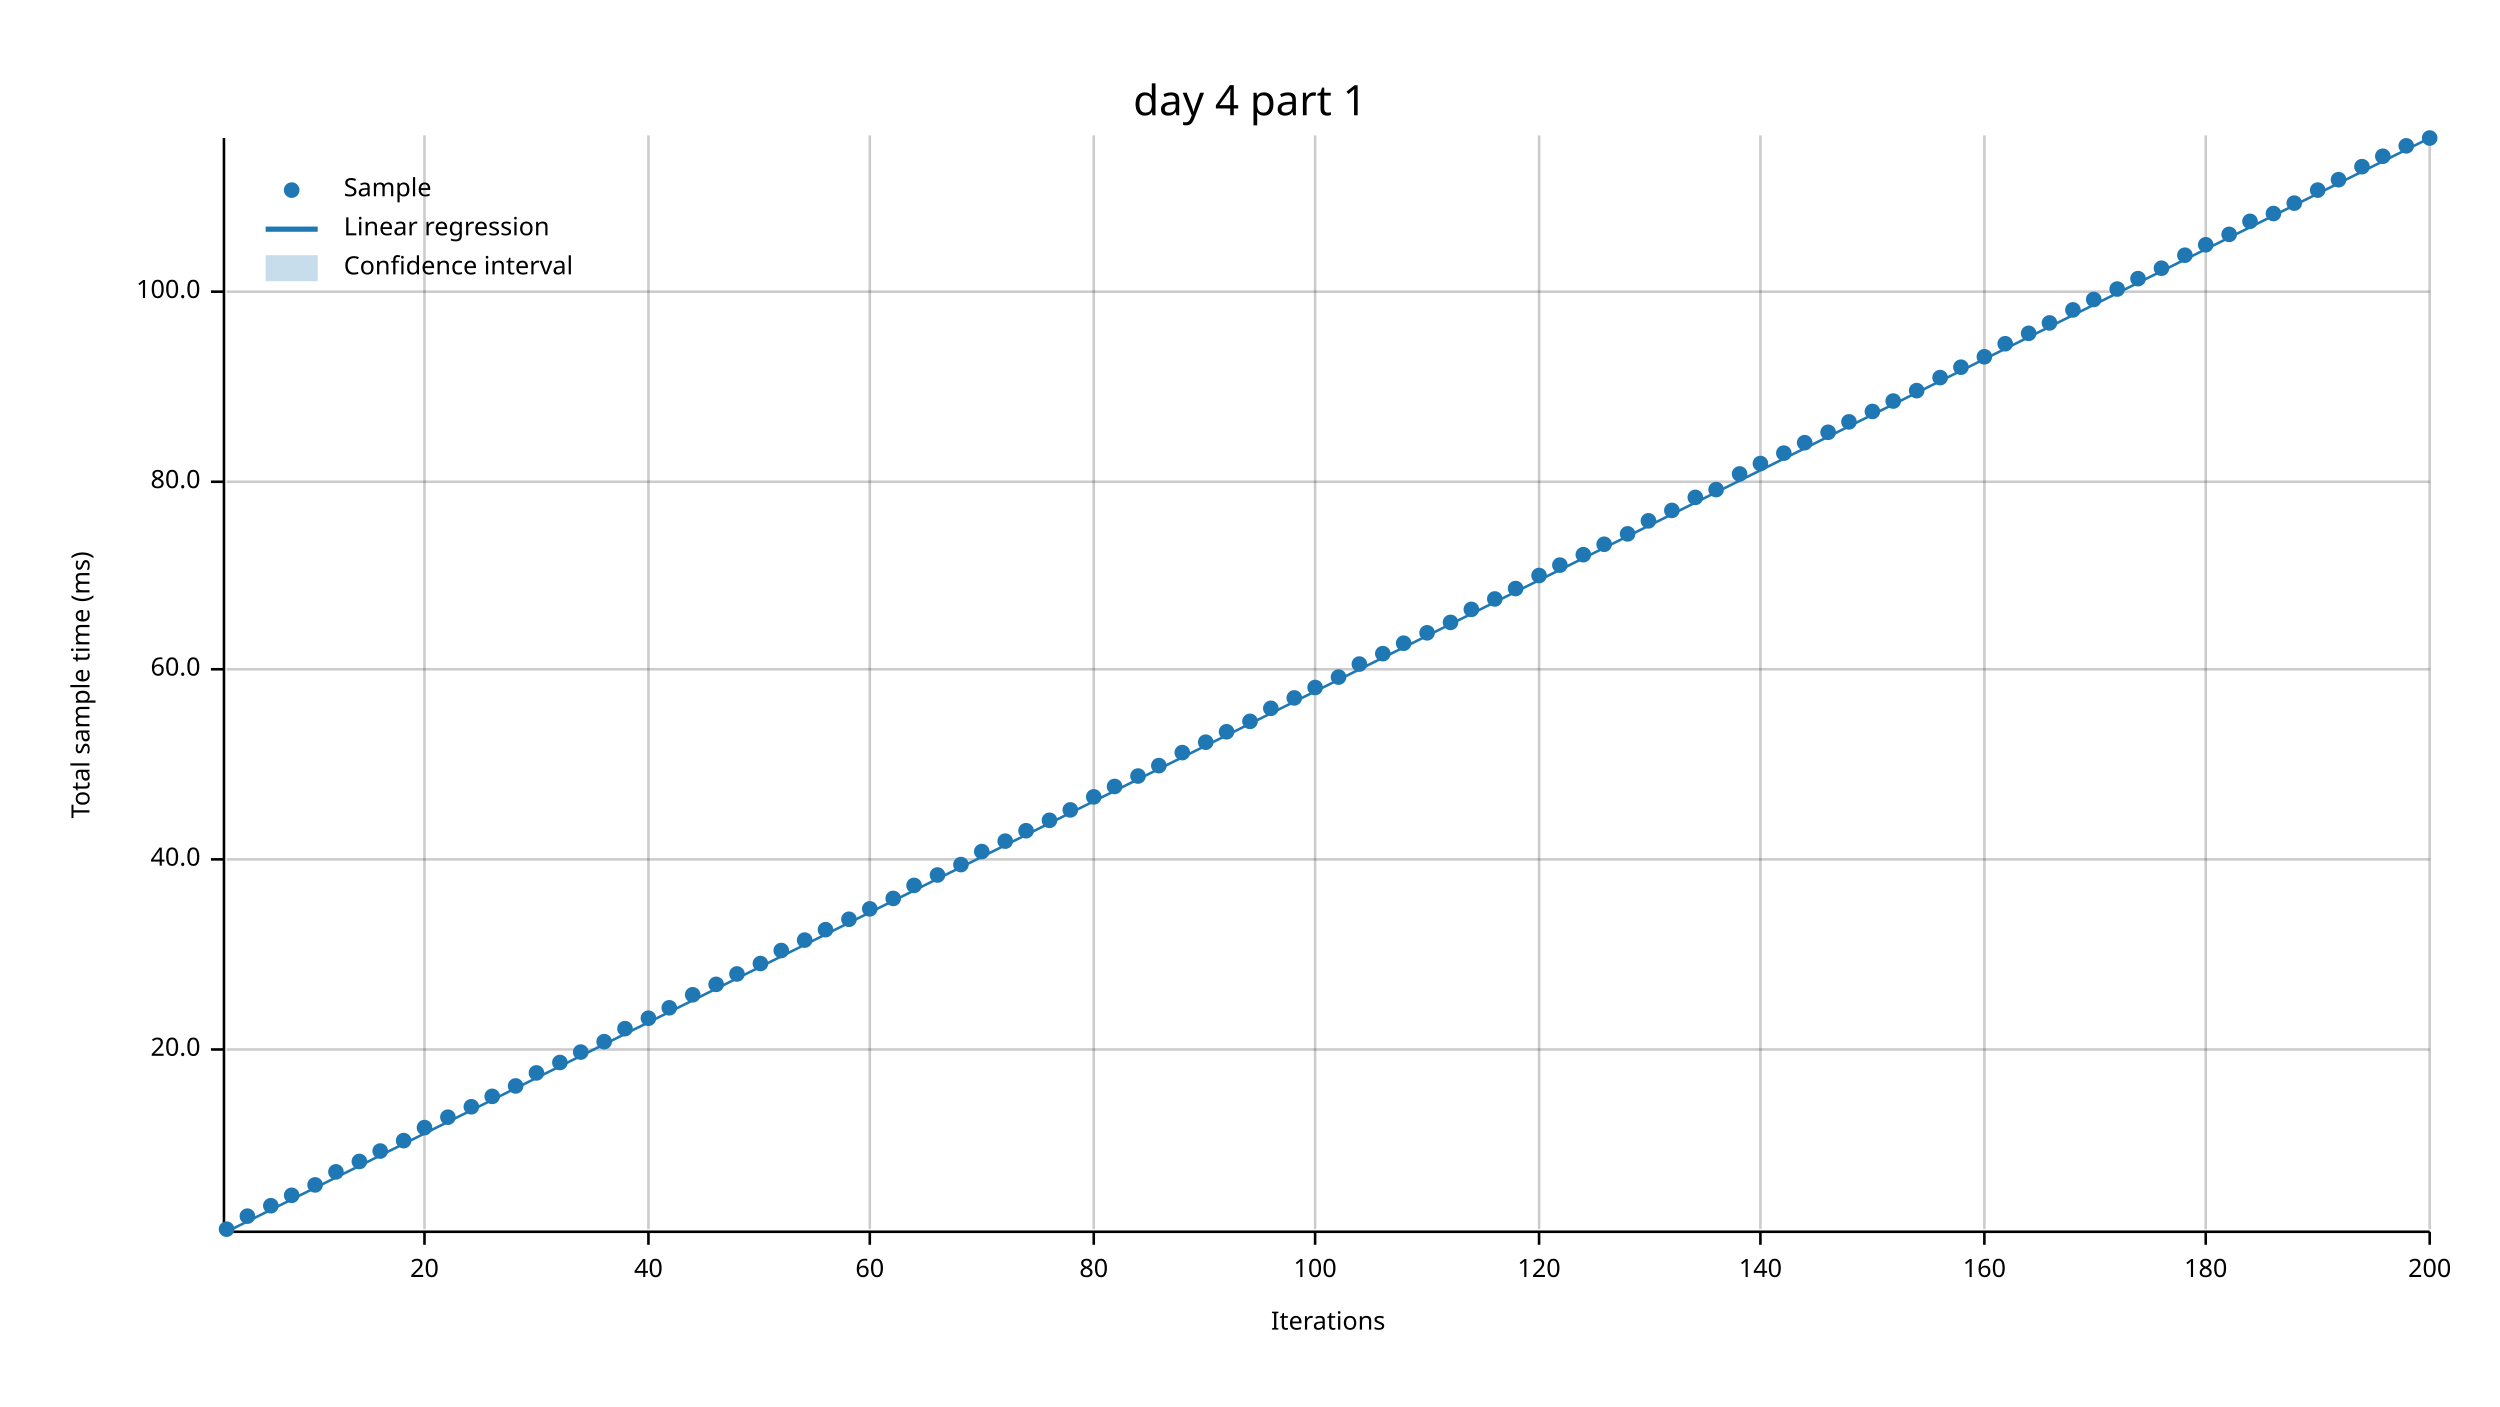
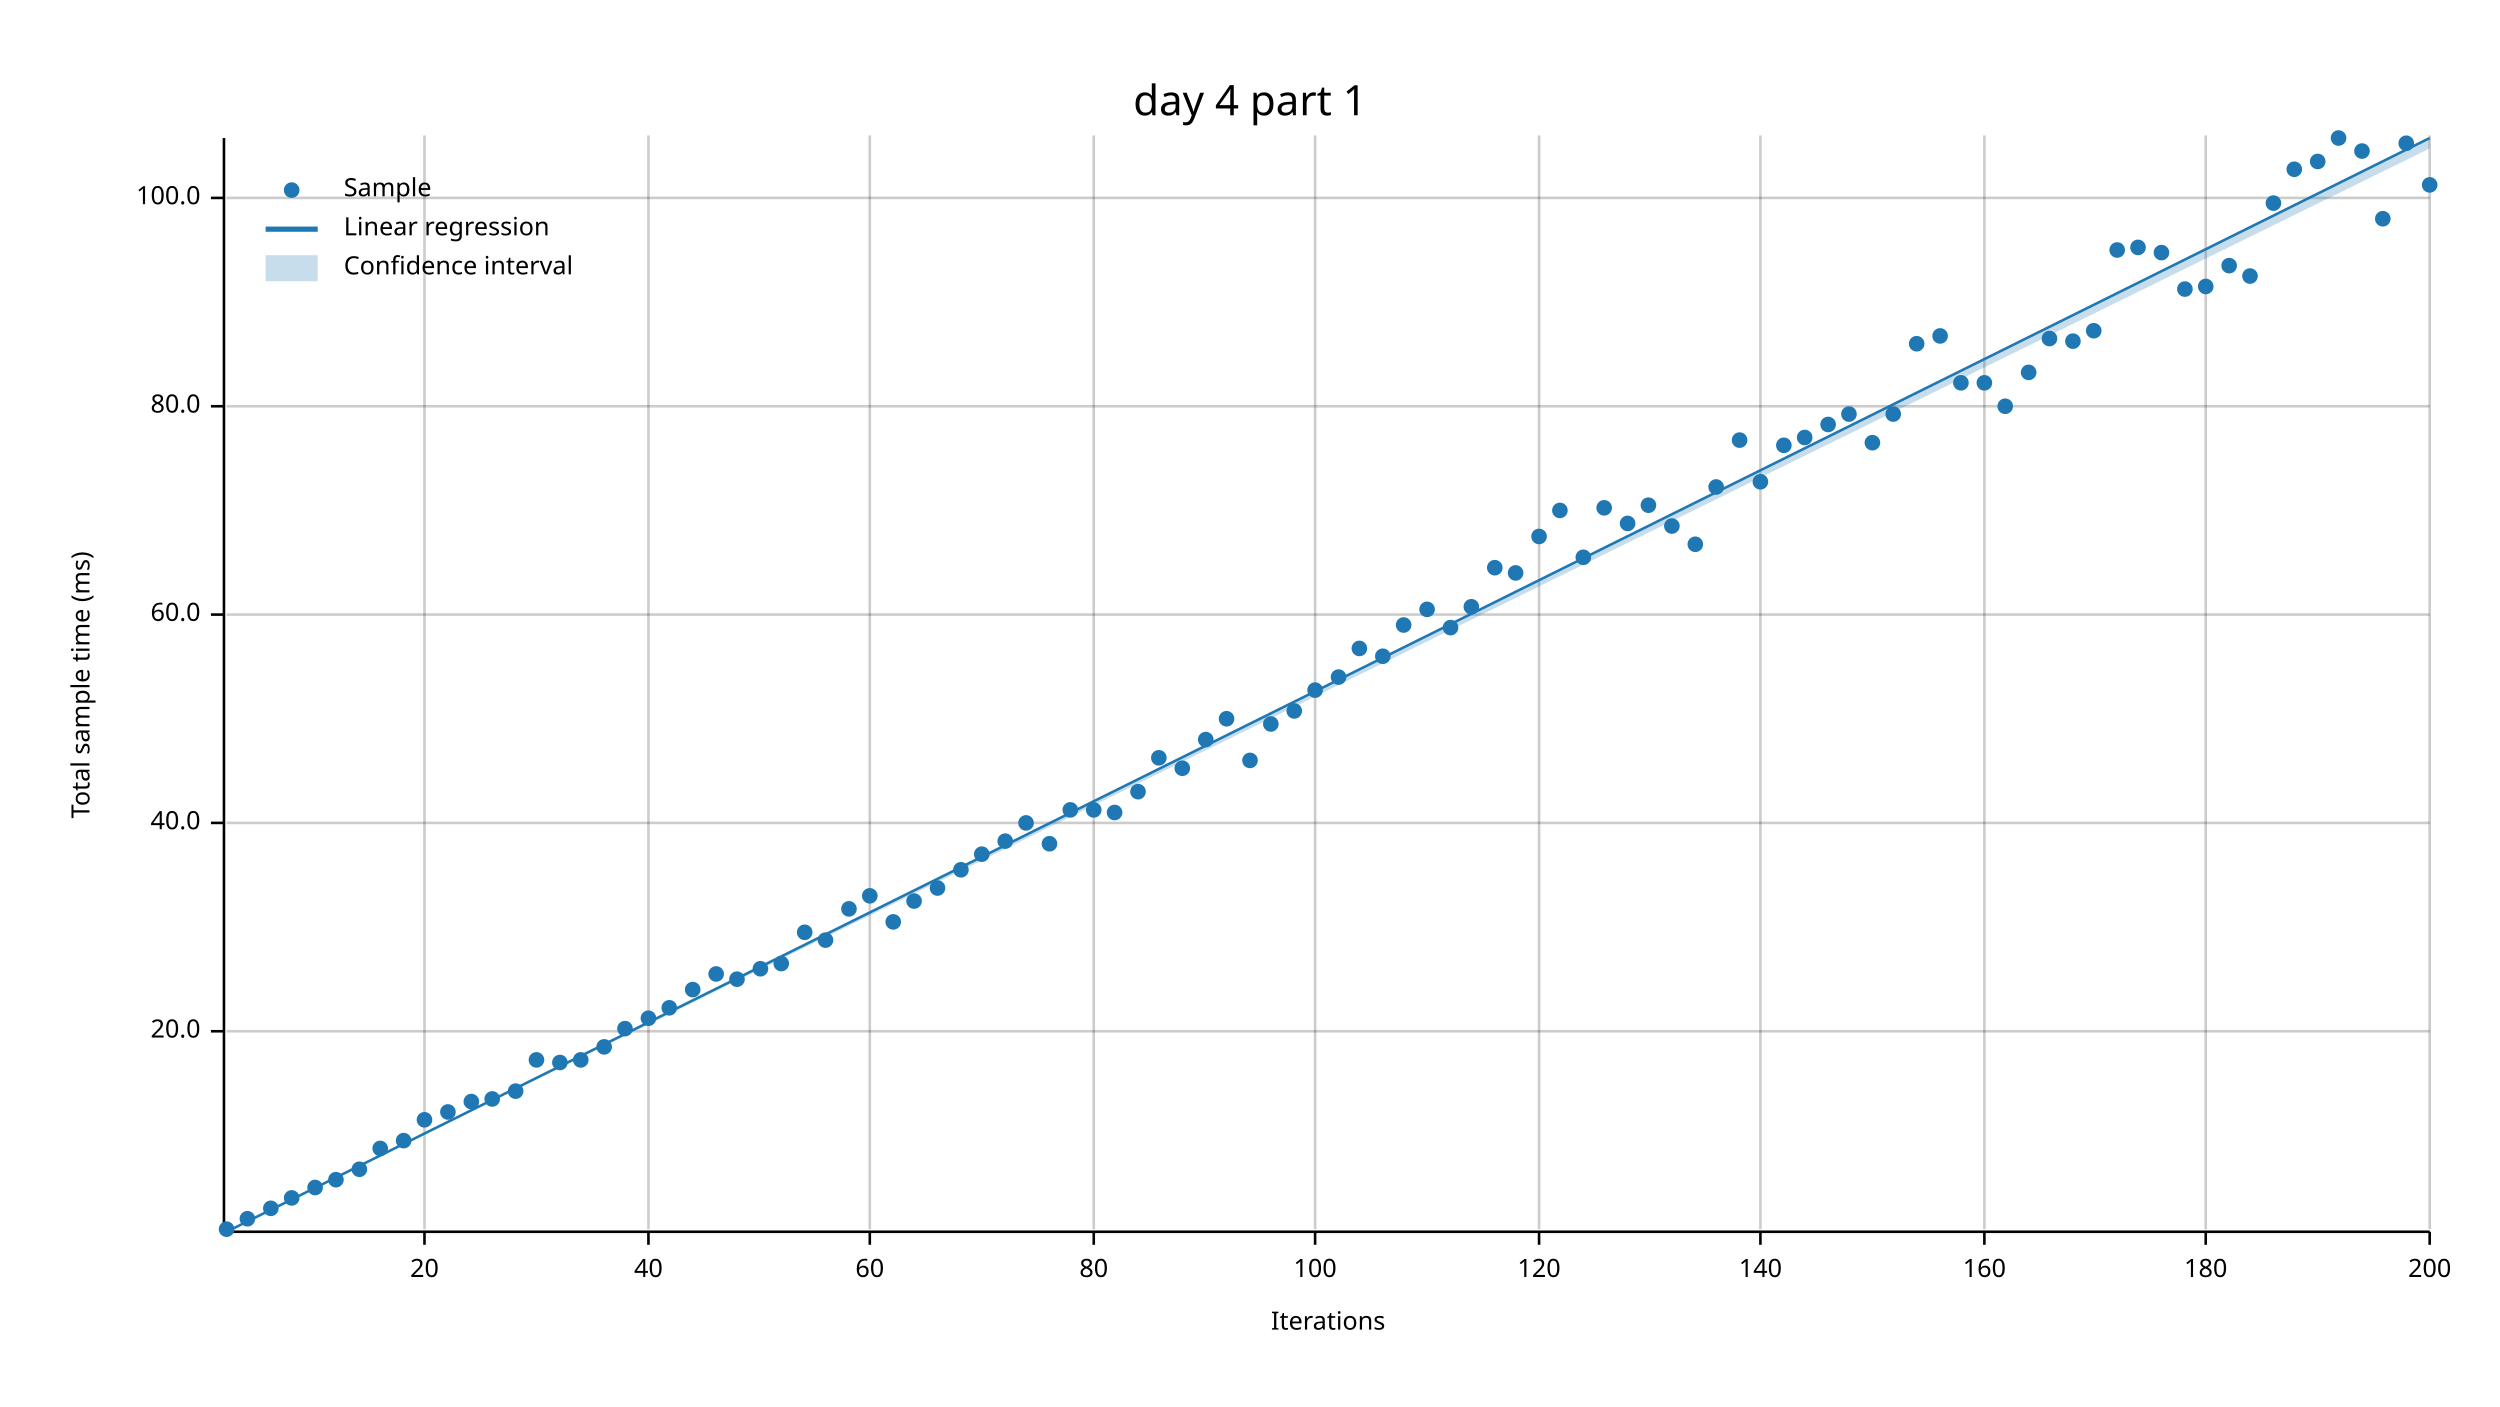
<svg xmlns="http://www.w3.org/2000/svg" width="960" height="540" viewBox="0 0 960 540">
  <text x="480" y="32" dy="0.76em" text-anchor="middle" font-family="sans-serif" font-size="16.129" opacity="1" fill="#000000">
day 4 part 1
</text>
  <text x="27" y="263" dy="0.76em" text-anchor="middle" font-family="sans-serif" font-size="9.677" opacity="1" fill="#000000" transform="rotate(270, 27, 263)">
Total sample time (ms)
</text>
  <text x="510" y="513" dy="-0.5ex" text-anchor="middle" font-family="sans-serif" font-size="9.677" opacity="1" fill="#000000">
Iterations
</text>
  <line opacity="0.2" stroke="#000000" stroke-width="1" x1="163" y1="472" x2="163" y2="52" />
  <line opacity="0.2" stroke="#000000" stroke-width="1" x1="249" y1="472" x2="249" y2="52" />
  <line opacity="0.2" stroke="#000000" stroke-width="1" x1="334" y1="472" x2="334" y2="52" />
  <line opacity="0.2" stroke="#000000" stroke-width="1" x1="420" y1="472" x2="420" y2="52" />
  <line opacity="0.2" stroke="#000000" stroke-width="1" x1="505" y1="472" x2="505" y2="52" />
  <line opacity="0.2" stroke="#000000" stroke-width="1" x1="591" y1="472" x2="591" y2="52" />
  <line opacity="0.2" stroke="#000000" stroke-width="1" x1="676" y1="472" x2="676" y2="52" />
  <line opacity="0.2" stroke="#000000" stroke-width="1" x1="762" y1="472" x2="762" y2="52" />
  <line opacity="0.2" stroke="#000000" stroke-width="1" x1="847" y1="472" x2="847" y2="52" />
  <line opacity="0.2" stroke="#000000" stroke-width="1" x1="933" y1="472" x2="933" y2="52" />
-   <line opacity="0.2" stroke="#000000" stroke-width="1" x1="87" y1="403" x2="933" y2="403" />
-   <line opacity="0.2" stroke="#000000" stroke-width="1" x1="87" y1="330" x2="933" y2="330" />
-   <line opacity="0.2" stroke="#000000" stroke-width="1" x1="87" y1="257" x2="933" y2="257" />
-   <line opacity="0.2" stroke="#000000" stroke-width="1" x1="87" y1="185" x2="933" y2="185" />
-   <line opacity="0.2" stroke="#000000" stroke-width="1" x1="87" y1="112" x2="933" y2="112" />
+   <line opacity="0.2" stroke="#000000" stroke-width="1" x1="87" y1="396" x2="933" y2="396" />
+   <line opacity="0.2" stroke="#000000" stroke-width="1" x1="87" y1="316" x2="933" y2="316" />
+   <line opacity="0.2" stroke="#000000" stroke-width="1" x1="87" y1="236" x2="933" y2="236" />
+   <line opacity="0.2" stroke="#000000" stroke-width="1" x1="87" y1="156" x2="933" y2="156" />
+   <line opacity="0.2" stroke="#000000" stroke-width="1" x1="87" y1="76" x2="933" y2="76" />
  <polyline fill="none" opacity="1" stroke="#000000" stroke-width="1" points="86,53 86,473 " />
-   <text x="77" y="403" dy="0.5ex" text-anchor="end" font-family="sans-serif" font-size="9.677" opacity="1" fill="#000000">
+   <text x="77" y="396" dy="0.5ex" text-anchor="end" font-family="sans-serif" font-size="9.677" opacity="1" fill="#000000">
20.0
</text>
-   <polyline fill="none" opacity="1" stroke="#000000" stroke-width="1" points="81,403 86,403 " />
-   <text x="77" y="330" dy="0.5ex" text-anchor="end" font-family="sans-serif" font-size="9.677" opacity="1" fill="#000000">
+   <polyline fill="none" opacity="1" stroke="#000000" stroke-width="1" points="81,396 86,396 " />
+   <text x="77" y="316" dy="0.5ex" text-anchor="end" font-family="sans-serif" font-size="9.677" opacity="1" fill="#000000">
40.0
</text>
-   <polyline fill="none" opacity="1" stroke="#000000" stroke-width="1" points="81,330 86,330 " />
-   <text x="77" y="257" dy="0.5ex" text-anchor="end" font-family="sans-serif" font-size="9.677" opacity="1" fill="#000000">
+   <polyline fill="none" opacity="1" stroke="#000000" stroke-width="1" points="81,316 86,316 " />
+   <text x="77" y="236" dy="0.5ex" text-anchor="end" font-family="sans-serif" font-size="9.677" opacity="1" fill="#000000">
60.0
</text>
-   <polyline fill="none" opacity="1" stroke="#000000" stroke-width="1" points="81,257 86,257 " />
-   <text x="77" y="185" dy="0.5ex" text-anchor="end" font-family="sans-serif" font-size="9.677" opacity="1" fill="#000000">
+   <polyline fill="none" opacity="1" stroke="#000000" stroke-width="1" points="81,236 86,236 " />
+   <text x="77" y="156" dy="0.5ex" text-anchor="end" font-family="sans-serif" font-size="9.677" opacity="1" fill="#000000">
80.0
</text>
-   <polyline fill="none" opacity="1" stroke="#000000" stroke-width="1" points="81,185 86,185 " />
-   <text x="77" y="112" dy="0.5ex" text-anchor="end" font-family="sans-serif" font-size="9.677" opacity="1" fill="#000000">
+   <polyline fill="none" opacity="1" stroke="#000000" stroke-width="1" points="81,156 86,156 " />
+   <text x="77" y="76" dy="0.5ex" text-anchor="end" font-family="sans-serif" font-size="9.677" opacity="1" fill="#000000">
100.0
</text>
-   <polyline fill="none" opacity="1" stroke="#000000" stroke-width="1" points="81,112 86,112 " />
+   <polyline fill="none" opacity="1" stroke="#000000" stroke-width="1" points="81,76 86,76 " />
  <polyline fill="none" opacity="1" stroke="#000000" stroke-width="1" points="87,473 933,473 " />
  <text x="163" y="483" dy="0.76em" text-anchor="middle" font-family="sans-serif" font-size="9.677" opacity="1" fill="#000000">
20
</text>
  <polyline fill="none" opacity="1" stroke="#000000" stroke-width="1" points="163,473 163,478 " />
  <text x="249" y="483" dy="0.76em" text-anchor="middle" font-family="sans-serif" font-size="9.677" opacity="1" fill="#000000">
40
</text>
  <polyline fill="none" opacity="1" stroke="#000000" stroke-width="1" points="249,473 249,478 " />
  <text x="334" y="483" dy="0.76em" text-anchor="middle" font-family="sans-serif" font-size="9.677" opacity="1" fill="#000000">
60
</text>
  <polyline fill="none" opacity="1" stroke="#000000" stroke-width="1" points="334,473 334,478 " />
  <text x="420" y="483" dy="0.76em" text-anchor="middle" font-family="sans-serif" font-size="9.677" opacity="1" fill="#000000">
80
</text>
  <polyline fill="none" opacity="1" stroke="#000000" stroke-width="1" points="420,473 420,478 " />
  <text x="505" y="483" dy="0.76em" text-anchor="middle" font-family="sans-serif" font-size="9.677" opacity="1" fill="#000000">
100
</text>
  <polyline fill="none" opacity="1" stroke="#000000" stroke-width="1" points="505,473 505,478 " />
  <text x="591" y="483" dy="0.76em" text-anchor="middle" font-family="sans-serif" font-size="9.677" opacity="1" fill="#000000">
120
</text>
  <polyline fill="none" opacity="1" stroke="#000000" stroke-width="1" points="591,473 591,478 " />
  <text x="676" y="483" dy="0.76em" text-anchor="middle" font-family="sans-serif" font-size="9.677" opacity="1" fill="#000000">
140
</text>
  <polyline fill="none" opacity="1" stroke="#000000" stroke-width="1" points="676,473 676,478 " />
  <text x="762" y="483" dy="0.76em" text-anchor="middle" font-family="sans-serif" font-size="9.677" opacity="1" fill="#000000">
160
</text>
  <polyline fill="none" opacity="1" stroke="#000000" stroke-width="1" points="762,473 762,478 " />
  <text x="847" y="483" dy="0.76em" text-anchor="middle" font-family="sans-serif" font-size="9.677" opacity="1" fill="#000000">
180
</text>
  <polyline fill="none" opacity="1" stroke="#000000" stroke-width="1" points="847,473 847,478 " />
  <text x="933" y="483" dy="0.76em" text-anchor="middle" font-family="sans-serif" font-size="9.677" opacity="1" fill="#000000">
200
</text>
  <polyline fill="none" opacity="1" stroke="#000000" stroke-width="1" points="933,473 933,478 " />
  <circle cx="87" cy="472" r="3" opacity="1" fill="#1F78B4" stroke="none" />
-   <circle cx="95" cy="467" r="3" opacity="1" fill="#1F78B4" stroke="none" />
-   <circle cx="104" cy="463" r="3" opacity="1" fill="#1F78B4" stroke="none" />
-   <circle cx="112" cy="459" r="3" opacity="1" fill="#1F78B4" stroke="none" />
-   <circle cx="121" cy="455" r="3" opacity="1" fill="#1F78B4" stroke="none" />
-   <circle cx="129" cy="450" r="3" opacity="1" fill="#1F78B4" stroke="none" />
-   <circle cx="138" cy="446" r="3" opacity="1" fill="#1F78B4" stroke="none" />
-   <circle cx="146" cy="442" r="3" opacity="1" fill="#1F78B4" stroke="none" />
+   <circle cx="95" cy="468" r="3" opacity="1" fill="#1F78B4" stroke="none" />
+   <circle cx="104" cy="464" r="3" opacity="1" fill="#1F78B4" stroke="none" />
+   <circle cx="112" cy="460" r="3" opacity="1" fill="#1F78B4" stroke="none" />
+   <circle cx="121" cy="456" r="3" opacity="1" fill="#1F78B4" stroke="none" />
+   <circle cx="129" cy="453" r="3" opacity="1" fill="#1F78B4" stroke="none" />
+   <circle cx="138" cy="449" r="3" opacity="1" fill="#1F78B4" stroke="none" />
+   <circle cx="146" cy="441" r="3" opacity="1" fill="#1F78B4" stroke="none" />
  <circle cx="155" cy="438" r="3" opacity="1" fill="#1F78B4" stroke="none" />
-   <circle cx="163" cy="433" r="3" opacity="1" fill="#1F78B4" stroke="none" />
-   <circle cx="172" cy="429" r="3" opacity="1" fill="#1F78B4" stroke="none" />
-   <circle cx="181" cy="425" r="3" opacity="1" fill="#1F78B4" stroke="none" />
-   <circle cx="189" cy="421" r="3" opacity="1" fill="#1F78B4" stroke="none" />
-   <circle cx="198" cy="417" r="3" opacity="1" fill="#1F78B4" stroke="none" />
-   <circle cx="206" cy="412" r="3" opacity="1" fill="#1F78B4" stroke="none" />
+   <circle cx="163" cy="430" r="3" opacity="1" fill="#1F78B4" stroke="none" />
+   <circle cx="172" cy="427" r="3" opacity="1" fill="#1F78B4" stroke="none" />
+   <circle cx="181" cy="423" r="3" opacity="1" fill="#1F78B4" stroke="none" />
+   <circle cx="189" cy="422" r="3" opacity="1" fill="#1F78B4" stroke="none" />
+   <circle cx="198" cy="419" r="3" opacity="1" fill="#1F78B4" stroke="none" />
+   <circle cx="206" cy="407" r="3" opacity="1" fill="#1F78B4" stroke="none" />
  <circle cx="215" cy="408" r="3" opacity="1" fill="#1F78B4" stroke="none" />
-   <circle cx="223" cy="404" r="3" opacity="1" fill="#1F78B4" stroke="none" />
-   <circle cx="232" cy="400" r="3" opacity="1" fill="#1F78B4" stroke="none" />
+   <circle cx="223" cy="407" r="3" opacity="1" fill="#1F78B4" stroke="none" />
+   <circle cx="232" cy="402" r="3" opacity="1" fill="#1F78B4" stroke="none" />
  <circle cx="240" cy="395" r="3" opacity="1" fill="#1F78B4" stroke="none" />
  <circle cx="249" cy="391" r="3" opacity="1" fill="#1F78B4" stroke="none" />
  <circle cx="257" cy="387" r="3" opacity="1" fill="#1F78B4" stroke="none" />
-   <circle cx="266" cy="382" r="3" opacity="1" fill="#1F78B4" stroke="none" />
-   <circle cx="275" cy="378" r="3" opacity="1" fill="#1F78B4" stroke="none" />
-   <circle cx="283" cy="374" r="3" opacity="1" fill="#1F78B4" stroke="none" />
-   <circle cx="292" cy="370" r="3" opacity="1" fill="#1F78B4" stroke="none" />
-   <circle cx="300" cy="365" r="3" opacity="1" fill="#1F78B4" stroke="none" />
-   <circle cx="309" cy="361" r="3" opacity="1" fill="#1F78B4" stroke="none" />
-   <circle cx="317" cy="357" r="3" opacity="1" fill="#1F78B4" stroke="none" />
-   <circle cx="326" cy="353" r="3" opacity="1" fill="#1F78B4" stroke="none" />
-   <circle cx="334" cy="349" r="3" opacity="1" fill="#1F78B4" stroke="none" />
-   <circle cx="343" cy="345" r="3" opacity="1" fill="#1F78B4" stroke="none" />
-   <circle cx="351" cy="340" r="3" opacity="1" fill="#1F78B4" stroke="none" />
-   <circle cx="360" cy="336" r="3" opacity="1" fill="#1F78B4" stroke="none" />
-   <circle cx="369" cy="332" r="3" opacity="1" fill="#1F78B4" stroke="none" />
-   <circle cx="377" cy="327" r="3" opacity="1" fill="#1F78B4" stroke="none" />
+   <circle cx="266" cy="380" r="3" opacity="1" fill="#1F78B4" stroke="none" />
+   <circle cx="275" cy="374" r="3" opacity="1" fill="#1F78B4" stroke="none" />
+   <circle cx="283" cy="376" r="3" opacity="1" fill="#1F78B4" stroke="none" />
+   <circle cx="292" cy="372" r="3" opacity="1" fill="#1F78B4" stroke="none" />
+   <circle cx="300" cy="370" r="3" opacity="1" fill="#1F78B4" stroke="none" />
+   <circle cx="309" cy="358" r="3" opacity="1" fill="#1F78B4" stroke="none" />
+   <circle cx="317" cy="361" r="3" opacity="1" fill="#1F78B4" stroke="none" />
+   <circle cx="326" cy="349" r="3" opacity="1" fill="#1F78B4" stroke="none" />
+   <circle cx="334" cy="344" r="3" opacity="1" fill="#1F78B4" stroke="none" />
+   <circle cx="343" cy="354" r="3" opacity="1" fill="#1F78B4" stroke="none" />
+   <circle cx="351" cy="346" r="3" opacity="1" fill="#1F78B4" stroke="none" />
+   <circle cx="360" cy="341" r="3" opacity="1" fill="#1F78B4" stroke="none" />
+   <circle cx="369" cy="334" r="3" opacity="1" fill="#1F78B4" stroke="none" />
+   <circle cx="377" cy="328" r="3" opacity="1" fill="#1F78B4" stroke="none" />
  <circle cx="386" cy="323" r="3" opacity="1" fill="#1F78B4" stroke="none" />
-   <circle cx="394" cy="319" r="3" opacity="1" fill="#1F78B4" stroke="none" />
-   <circle cx="403" cy="315" r="3" opacity="1" fill="#1F78B4" stroke="none" />
+   <circle cx="394" cy="316" r="3" opacity="1" fill="#1F78B4" stroke="none" />
+   <circle cx="403" cy="324" r="3" opacity="1" fill="#1F78B4" stroke="none" />
  <circle cx="411" cy="311" r="3" opacity="1" fill="#1F78B4" stroke="none" />
-   <circle cx="420" cy="306" r="3" opacity="1" fill="#1F78B4" stroke="none" />
-   <circle cx="428" cy="302" r="3" opacity="1" fill="#1F78B4" stroke="none" />
-   <circle cx="437" cy="298" r="3" opacity="1" fill="#1F78B4" stroke="none" />
-   <circle cx="445" cy="294" r="3" opacity="1" fill="#1F78B4" stroke="none" />
-   <circle cx="454" cy="289" r="3" opacity="1" fill="#1F78B4" stroke="none" />
-   <circle cx="463" cy="285" r="3" opacity="1" fill="#1F78B4" stroke="none" />
-   <circle cx="471" cy="281" r="3" opacity="1" fill="#1F78B4" stroke="none" />
-   <circle cx="480" cy="277" r="3" opacity="1" fill="#1F78B4" stroke="none" />
-   <circle cx="488" cy="272" r="3" opacity="1" fill="#1F78B4" stroke="none" />
-   <circle cx="497" cy="268" r="3" opacity="1" fill="#1F78B4" stroke="none" />
-   <circle cx="505" cy="264" r="3" opacity="1" fill="#1F78B4" stroke="none" />
+   <circle cx="420" cy="311" r="3" opacity="1" fill="#1F78B4" stroke="none" />
+   <circle cx="428" cy="312" r="3" opacity="1" fill="#1F78B4" stroke="none" />
+   <circle cx="437" cy="304" r="3" opacity="1" fill="#1F78B4" stroke="none" />
+   <circle cx="445" cy="291" r="3" opacity="1" fill="#1F78B4" stroke="none" />
+   <circle cx="454" cy="295" r="3" opacity="1" fill="#1F78B4" stroke="none" />
+   <circle cx="463" cy="284" r="3" opacity="1" fill="#1F78B4" stroke="none" />
+   <circle cx="471" cy="276" r="3" opacity="1" fill="#1F78B4" stroke="none" />
+   <circle cx="480" cy="292" r="3" opacity="1" fill="#1F78B4" stroke="none" />
+   <circle cx="488" cy="278" r="3" opacity="1" fill="#1F78B4" stroke="none" />
+   <circle cx="497" cy="273" r="3" opacity="1" fill="#1F78B4" stroke="none" />
+   <circle cx="505" cy="265" r="3" opacity="1" fill="#1F78B4" stroke="none" />
  <circle cx="514" cy="260" r="3" opacity="1" fill="#1F78B4" stroke="none" />
-   <circle cx="522" cy="255" r="3" opacity="1" fill="#1F78B4" stroke="none" />
-   <circle cx="531" cy="251" r="3" opacity="1" fill="#1F78B4" stroke="none" />
-   <circle cx="539" cy="247" r="3" opacity="1" fill="#1F78B4" stroke="none" />
-   <circle cx="548" cy="243" r="3" opacity="1" fill="#1F78B4" stroke="none" />
-   <circle cx="557" cy="239" r="3" opacity="1" fill="#1F78B4" stroke="none" />
-   <circle cx="565" cy="234" r="3" opacity="1" fill="#1F78B4" stroke="none" />
-   <circle cx="574" cy="230" r="3" opacity="1" fill="#1F78B4" stroke="none" />
-   <circle cx="582" cy="226" r="3" opacity="1" fill="#1F78B4" stroke="none" />
-   <circle cx="591" cy="221" r="3" opacity="1" fill="#1F78B4" stroke="none" />
-   <circle cx="599" cy="217" r="3" opacity="1" fill="#1F78B4" stroke="none" />
-   <circle cx="608" cy="213" r="3" opacity="1" fill="#1F78B4" stroke="none" />
-   <circle cx="616" cy="209" r="3" opacity="1" fill="#1F78B4" stroke="none" />
-   <circle cx="625" cy="205" r="3" opacity="1" fill="#1F78B4" stroke="none" />
-   <circle cx="633" cy="200" r="3" opacity="1" fill="#1F78B4" stroke="none" />
-   <circle cx="642" cy="196" r="3" opacity="1" fill="#1F78B4" stroke="none" />
-   <circle cx="651" cy="191" r="3" opacity="1" fill="#1F78B4" stroke="none" />
-   <circle cx="659" cy="188" r="3" opacity="1" fill="#1F78B4" stroke="none" />
-   <circle cx="668" cy="182" r="3" opacity="1" fill="#1F78B4" stroke="none" />
-   <circle cx="676" cy="178" r="3" opacity="1" fill="#1F78B4" stroke="none" />
-   <circle cx="685" cy="174" r="3" opacity="1" fill="#1F78B4" stroke="none" />
-   <circle cx="693" cy="170" r="3" opacity="1" fill="#1F78B4" stroke="none" />
-   <circle cx="702" cy="166" r="3" opacity="1" fill="#1F78B4" stroke="none" />
-   <circle cx="710" cy="162" r="3" opacity="1" fill="#1F78B4" stroke="none" />
-   <circle cx="719" cy="158" r="3" opacity="1" fill="#1F78B4" stroke="none" />
-   <circle cx="727" cy="154" r="3" opacity="1" fill="#1F78B4" stroke="none" />
-   <circle cx="736" cy="150" r="3" opacity="1" fill="#1F78B4" stroke="none" />
-   <circle cx="745" cy="145" r="3" opacity="1" fill="#1F78B4" stroke="none" />
-   <circle cx="753" cy="141" r="3" opacity="1" fill="#1F78B4" stroke="none" />
-   <circle cx="762" cy="137" r="3" opacity="1" fill="#1F78B4" stroke="none" />
-   <circle cx="770" cy="132" r="3" opacity="1" fill="#1F78B4" stroke="none" />
-   <circle cx="779" cy="128" r="3" opacity="1" fill="#1F78B4" stroke="none" />
-   <circle cx="787" cy="124" r="3" opacity="1" fill="#1F78B4" stroke="none" />
-   <circle cx="796" cy="119" r="3" opacity="1" fill="#1F78B4" stroke="none" />
-   <circle cx="804" cy="115" r="3" opacity="1" fill="#1F78B4" stroke="none" />
-   <circle cx="813" cy="111" r="3" opacity="1" fill="#1F78B4" stroke="none" />
-   <circle cx="821" cy="107" r="3" opacity="1" fill="#1F78B4" stroke="none" />
-   <circle cx="830" cy="103" r="3" opacity="1" fill="#1F78B4" stroke="none" />
-   <circle cx="839" cy="98" r="3" opacity="1" fill="#1F78B4" stroke="none" />
-   <circle cx="847" cy="94" r="3" opacity="1" fill="#1F78B4" stroke="none" />
-   <circle cx="856" cy="90" r="3" opacity="1" fill="#1F78B4" stroke="none" />
-   <circle cx="864" cy="85" r="3" opacity="1" fill="#1F78B4" stroke="none" />
-   <circle cx="873" cy="82" r="3" opacity="1" fill="#1F78B4" stroke="none" />
-   <circle cx="881" cy="78" r="3" opacity="1" fill="#1F78B4" stroke="none" />
-   <circle cx="890" cy="73" r="3" opacity="1" fill="#1F78B4" stroke="none" />
-   <circle cx="898" cy="69" r="3" opacity="1" fill="#1F78B4" stroke="none" />
-   <circle cx="907" cy="64" r="3" opacity="1" fill="#1F78B4" stroke="none" />
-   <circle cx="915" cy="60" r="3" opacity="1" fill="#1F78B4" stroke="none" />
-   <circle cx="924" cy="56" r="3" opacity="1" fill="#1F78B4" stroke="none" />
-   <circle cx="933" cy="53" r="3" opacity="1" fill="#1F78B4" stroke="none" />
+   <circle cx="522" cy="249" r="3" opacity="1" fill="#1F78B4" stroke="none" />
+   <circle cx="531" cy="252" r="3" opacity="1" fill="#1F78B4" stroke="none" />
+   <circle cx="539" cy="240" r="3" opacity="1" fill="#1F78B4" stroke="none" />
+   <circle cx="548" cy="234" r="3" opacity="1" fill="#1F78B4" stroke="none" />
+   <circle cx="557" cy="241" r="3" opacity="1" fill="#1F78B4" stroke="none" />
+   <circle cx="565" cy="233" r="3" opacity="1" fill="#1F78B4" stroke="none" />
+   <circle cx="574" cy="218" r="3" opacity="1" fill="#1F78B4" stroke="none" />
+   <circle cx="582" cy="220" r="3" opacity="1" fill="#1F78B4" stroke="none" />
+   <circle cx="591" cy="206" r="3" opacity="1" fill="#1F78B4" stroke="none" />
+   <circle cx="599" cy="196" r="3" opacity="1" fill="#1F78B4" stroke="none" />
+   <circle cx="608" cy="214" r="3" opacity="1" fill="#1F78B4" stroke="none" />
+   <circle cx="616" cy="195" r="3" opacity="1" fill="#1F78B4" stroke="none" />
+   <circle cx="625" cy="201" r="3" opacity="1" fill="#1F78B4" stroke="none" />
+   <circle cx="633" cy="194" r="3" opacity="1" fill="#1F78B4" stroke="none" />
+   <circle cx="642" cy="202" r="3" opacity="1" fill="#1F78B4" stroke="none" />
+   <circle cx="651" cy="209" r="3" opacity="1" fill="#1F78B4" stroke="none" />
+   <circle cx="659" cy="187" r="3" opacity="1" fill="#1F78B4" stroke="none" />
+   <circle cx="668" cy="169" r="3" opacity="1" fill="#1F78B4" stroke="none" />
+   <circle cx="676" cy="185" r="3" opacity="1" fill="#1F78B4" stroke="none" />
+   <circle cx="685" cy="171" r="3" opacity="1" fill="#1F78B4" stroke="none" />
+   <circle cx="693" cy="168" r="3" opacity="1" fill="#1F78B4" stroke="none" />
+   <circle cx="702" cy="163" r="3" opacity="1" fill="#1F78B4" stroke="none" />
+   <circle cx="710" cy="159" r="3" opacity="1" fill="#1F78B4" stroke="none" />
+   <circle cx="719" cy="170" r="3" opacity="1" fill="#1F78B4" stroke="none" />
+   <circle cx="727" cy="159" r="3" opacity="1" fill="#1F78B4" stroke="none" />
+   <circle cx="736" cy="132" r="3" opacity="1" fill="#1F78B4" stroke="none" />
+   <circle cx="745" cy="129" r="3" opacity="1" fill="#1F78B4" stroke="none" />
+   <circle cx="753" cy="147" r="3" opacity="1" fill="#1F78B4" stroke="none" />
+   <circle cx="762" cy="147" r="3" opacity="1" fill="#1F78B4" stroke="none" />
+   <circle cx="770" cy="156" r="3" opacity="1" fill="#1F78B4" stroke="none" />
+   <circle cx="779" cy="143" r="3" opacity="1" fill="#1F78B4" stroke="none" />
+   <circle cx="787" cy="130" r="3" opacity="1" fill="#1F78B4" stroke="none" />
+   <circle cx="796" cy="131" r="3" opacity="1" fill="#1F78B4" stroke="none" />
+   <circle cx="804" cy="127" r="3" opacity="1" fill="#1F78B4" stroke="none" />
+   <circle cx="813" cy="96" r="3" opacity="1" fill="#1F78B4" stroke="none" />
+   <circle cx="821" cy="95" r="3" opacity="1" fill="#1F78B4" stroke="none" />
+   <circle cx="830" cy="97" r="3" opacity="1" fill="#1F78B4" stroke="none" />
+   <circle cx="839" cy="111" r="3" opacity="1" fill="#1F78B4" stroke="none" />
+   <circle cx="847" cy="110" r="3" opacity="1" fill="#1F78B4" stroke="none" />
+   <circle cx="856" cy="102" r="3" opacity="1" fill="#1F78B4" stroke="none" />
+   <circle cx="864" cy="106" r="3" opacity="1" fill="#1F78B4" stroke="none" />
+   <circle cx="873" cy="78" r="3" opacity="1" fill="#1F78B4" stroke="none" />
+   <circle cx="881" cy="65" r="3" opacity="1" fill="#1F78B4" stroke="none" />
+   <circle cx="890" cy="62" r="3" opacity="1" fill="#1F78B4" stroke="none" />
+   <circle cx="898" cy="53" r="3" opacity="1" fill="#1F78B4" stroke="none" />
+   <circle cx="907" cy="58" r="3" opacity="1" fill="#1F78B4" stroke="none" />
+   <circle cx="915" cy="84" r="3" opacity="1" fill="#1F78B4" stroke="none" />
+   <circle cx="924" cy="55" r="3" opacity="1" fill="#1F78B4" stroke="none" />
+   <circle cx="933" cy="71" r="3" opacity="1" fill="#1F78B4" stroke="none" />
  <polyline fill="none" opacity="1" stroke="#1F78B4" stroke-width="1" points="87,473 933,53 " />
-   <polygon opacity="0.25" fill="#1F78B4" points="87,473 933,53 933,53 " />
+   <polygon opacity="0.25" fill="#1F78B4" points="87,473 933,57 933,53 " />
  <text x="132" y="68" dy="0.76em" text-anchor="start" font-family="sans-serif" font-size="9.677" opacity="1" fill="#000000">
Sample
</text>
  <text x="132" y="83" dy="0.76em" text-anchor="start" font-family="sans-serif" font-size="9.677" opacity="1" fill="#000000">
Linear regression
</text>
  <text x="132" y="98" dy="0.76em" text-anchor="start" font-family="sans-serif" font-size="9.677" opacity="1" fill="#000000">
Confidence interval
</text>
  <circle cx="112" cy="73" r="3" opacity="1" fill="#1F78B4" stroke="none" />
  <polyline fill="none" opacity="1" stroke="#1F78B4" stroke-width="2" points="102,88 122,88 " />
  <rect x="102" y="98" width="20" height="10" opacity="0.25" fill="#1F78B4" stroke="none" />
</svg>
